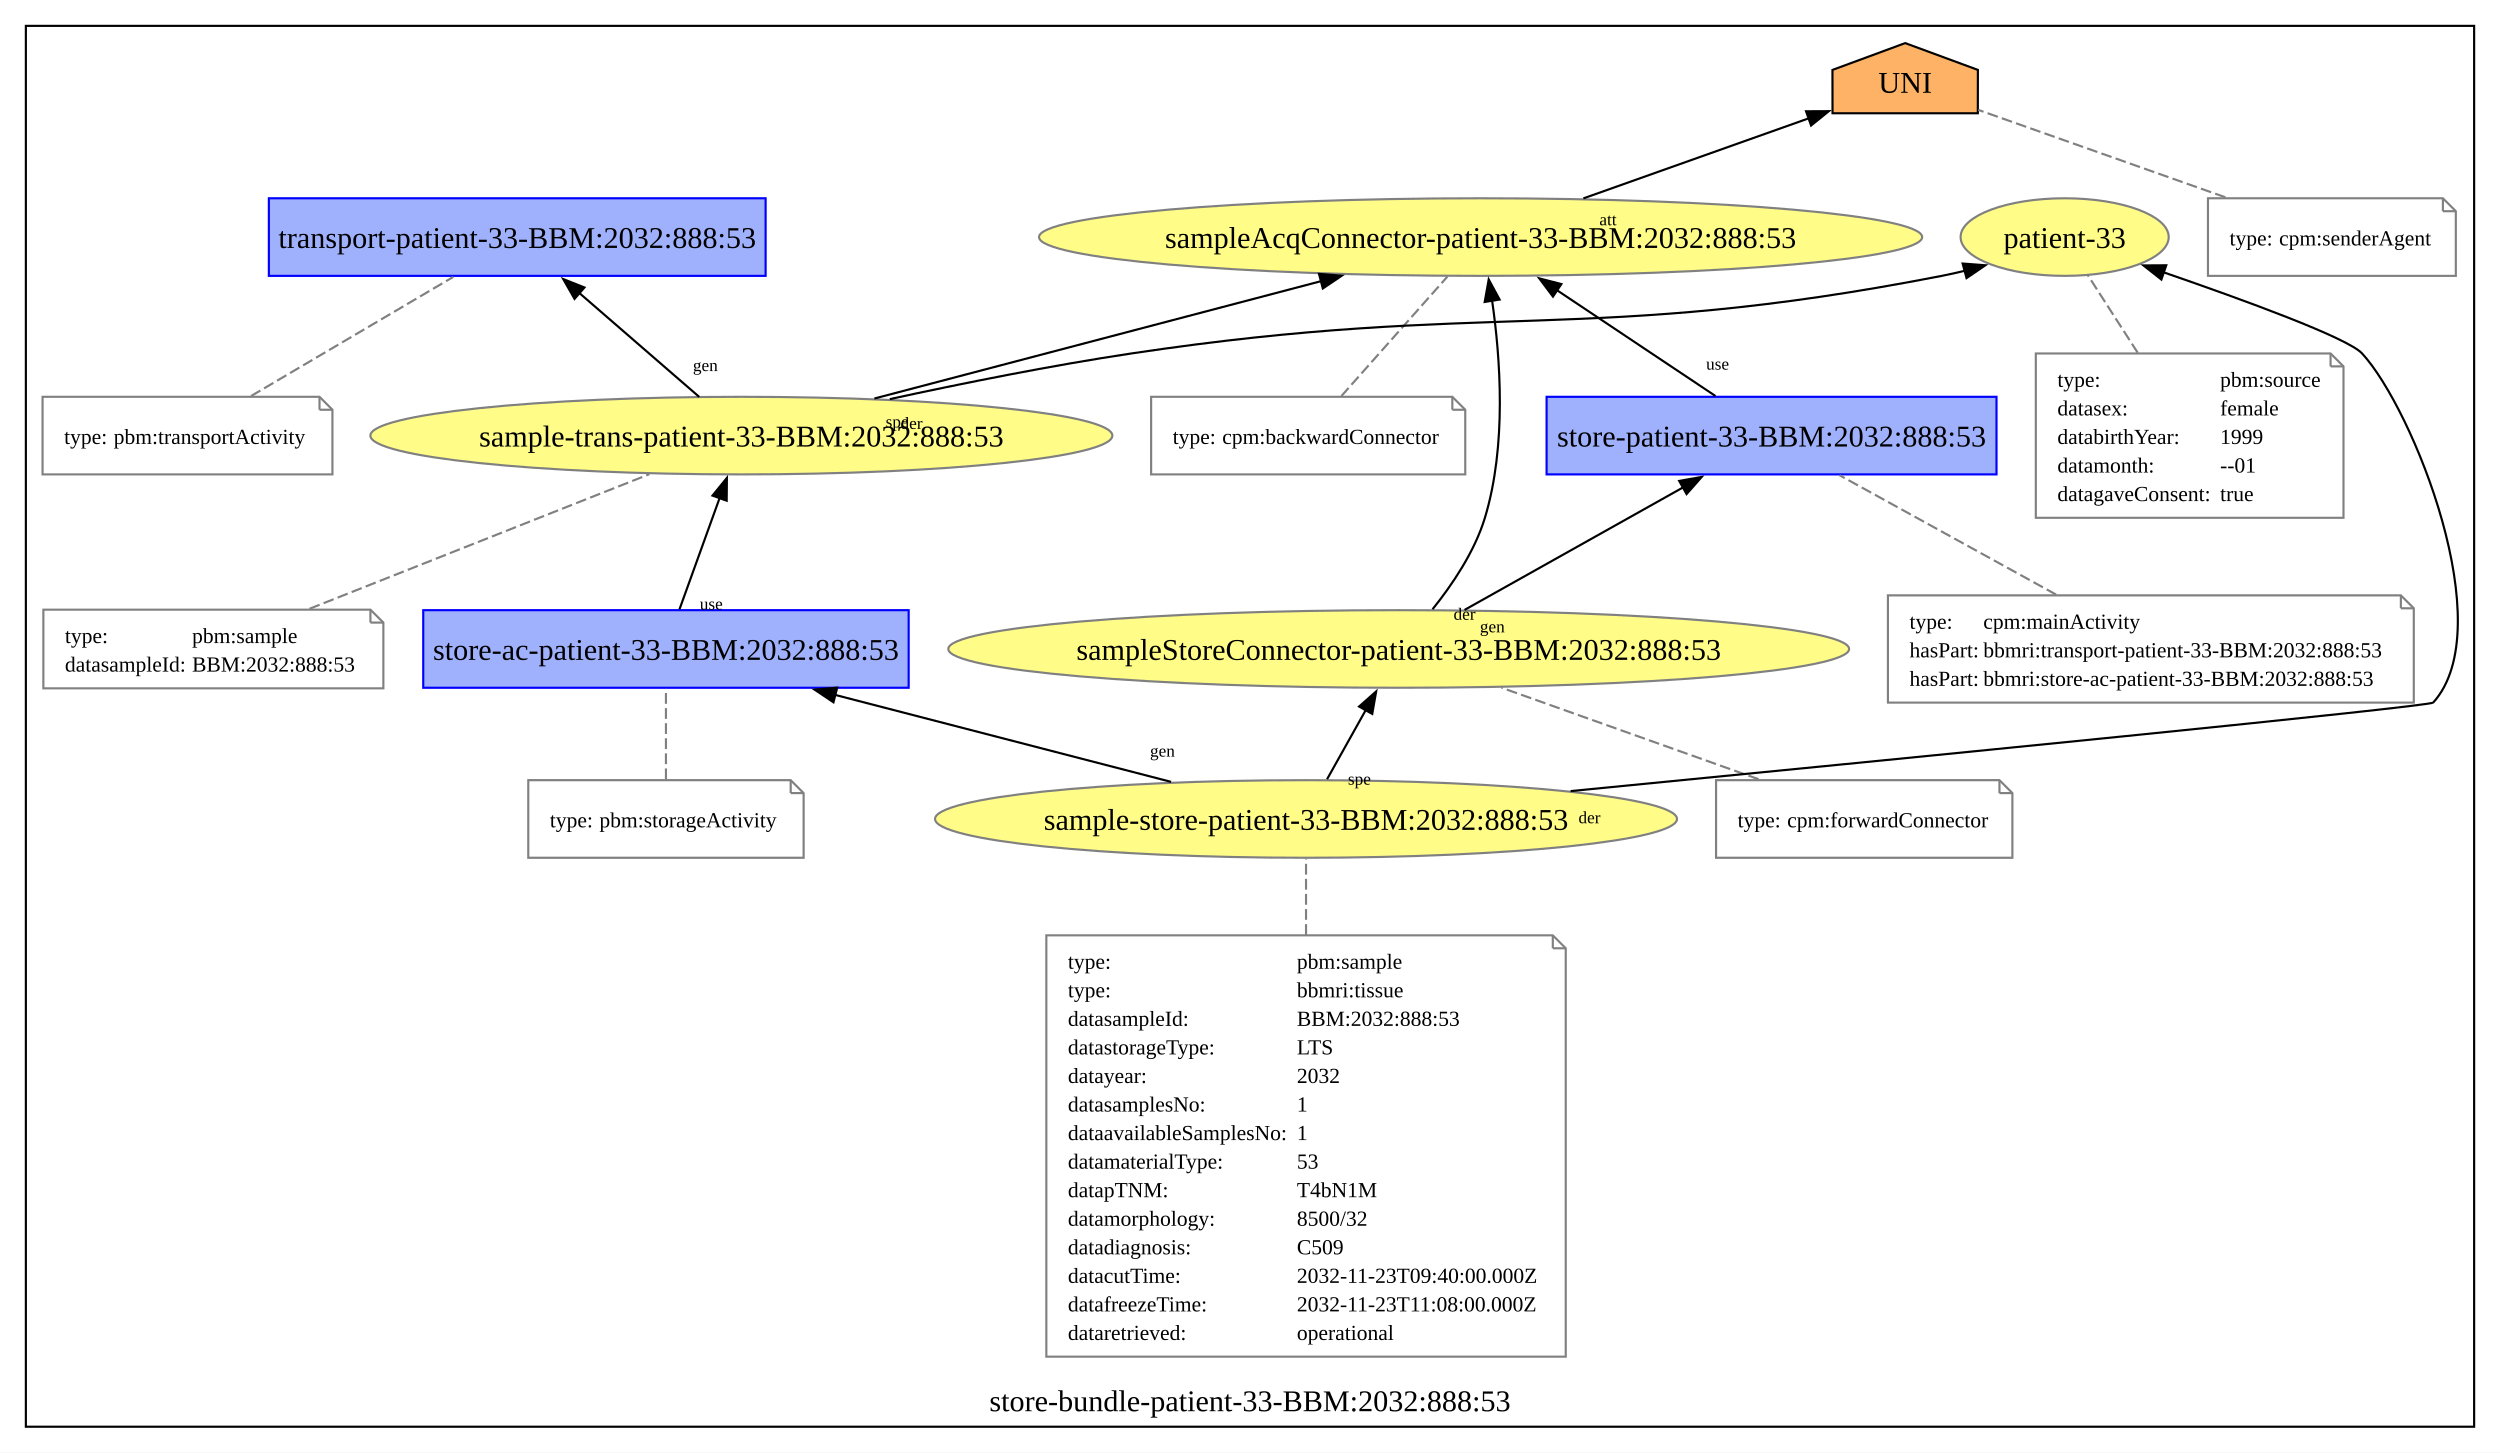
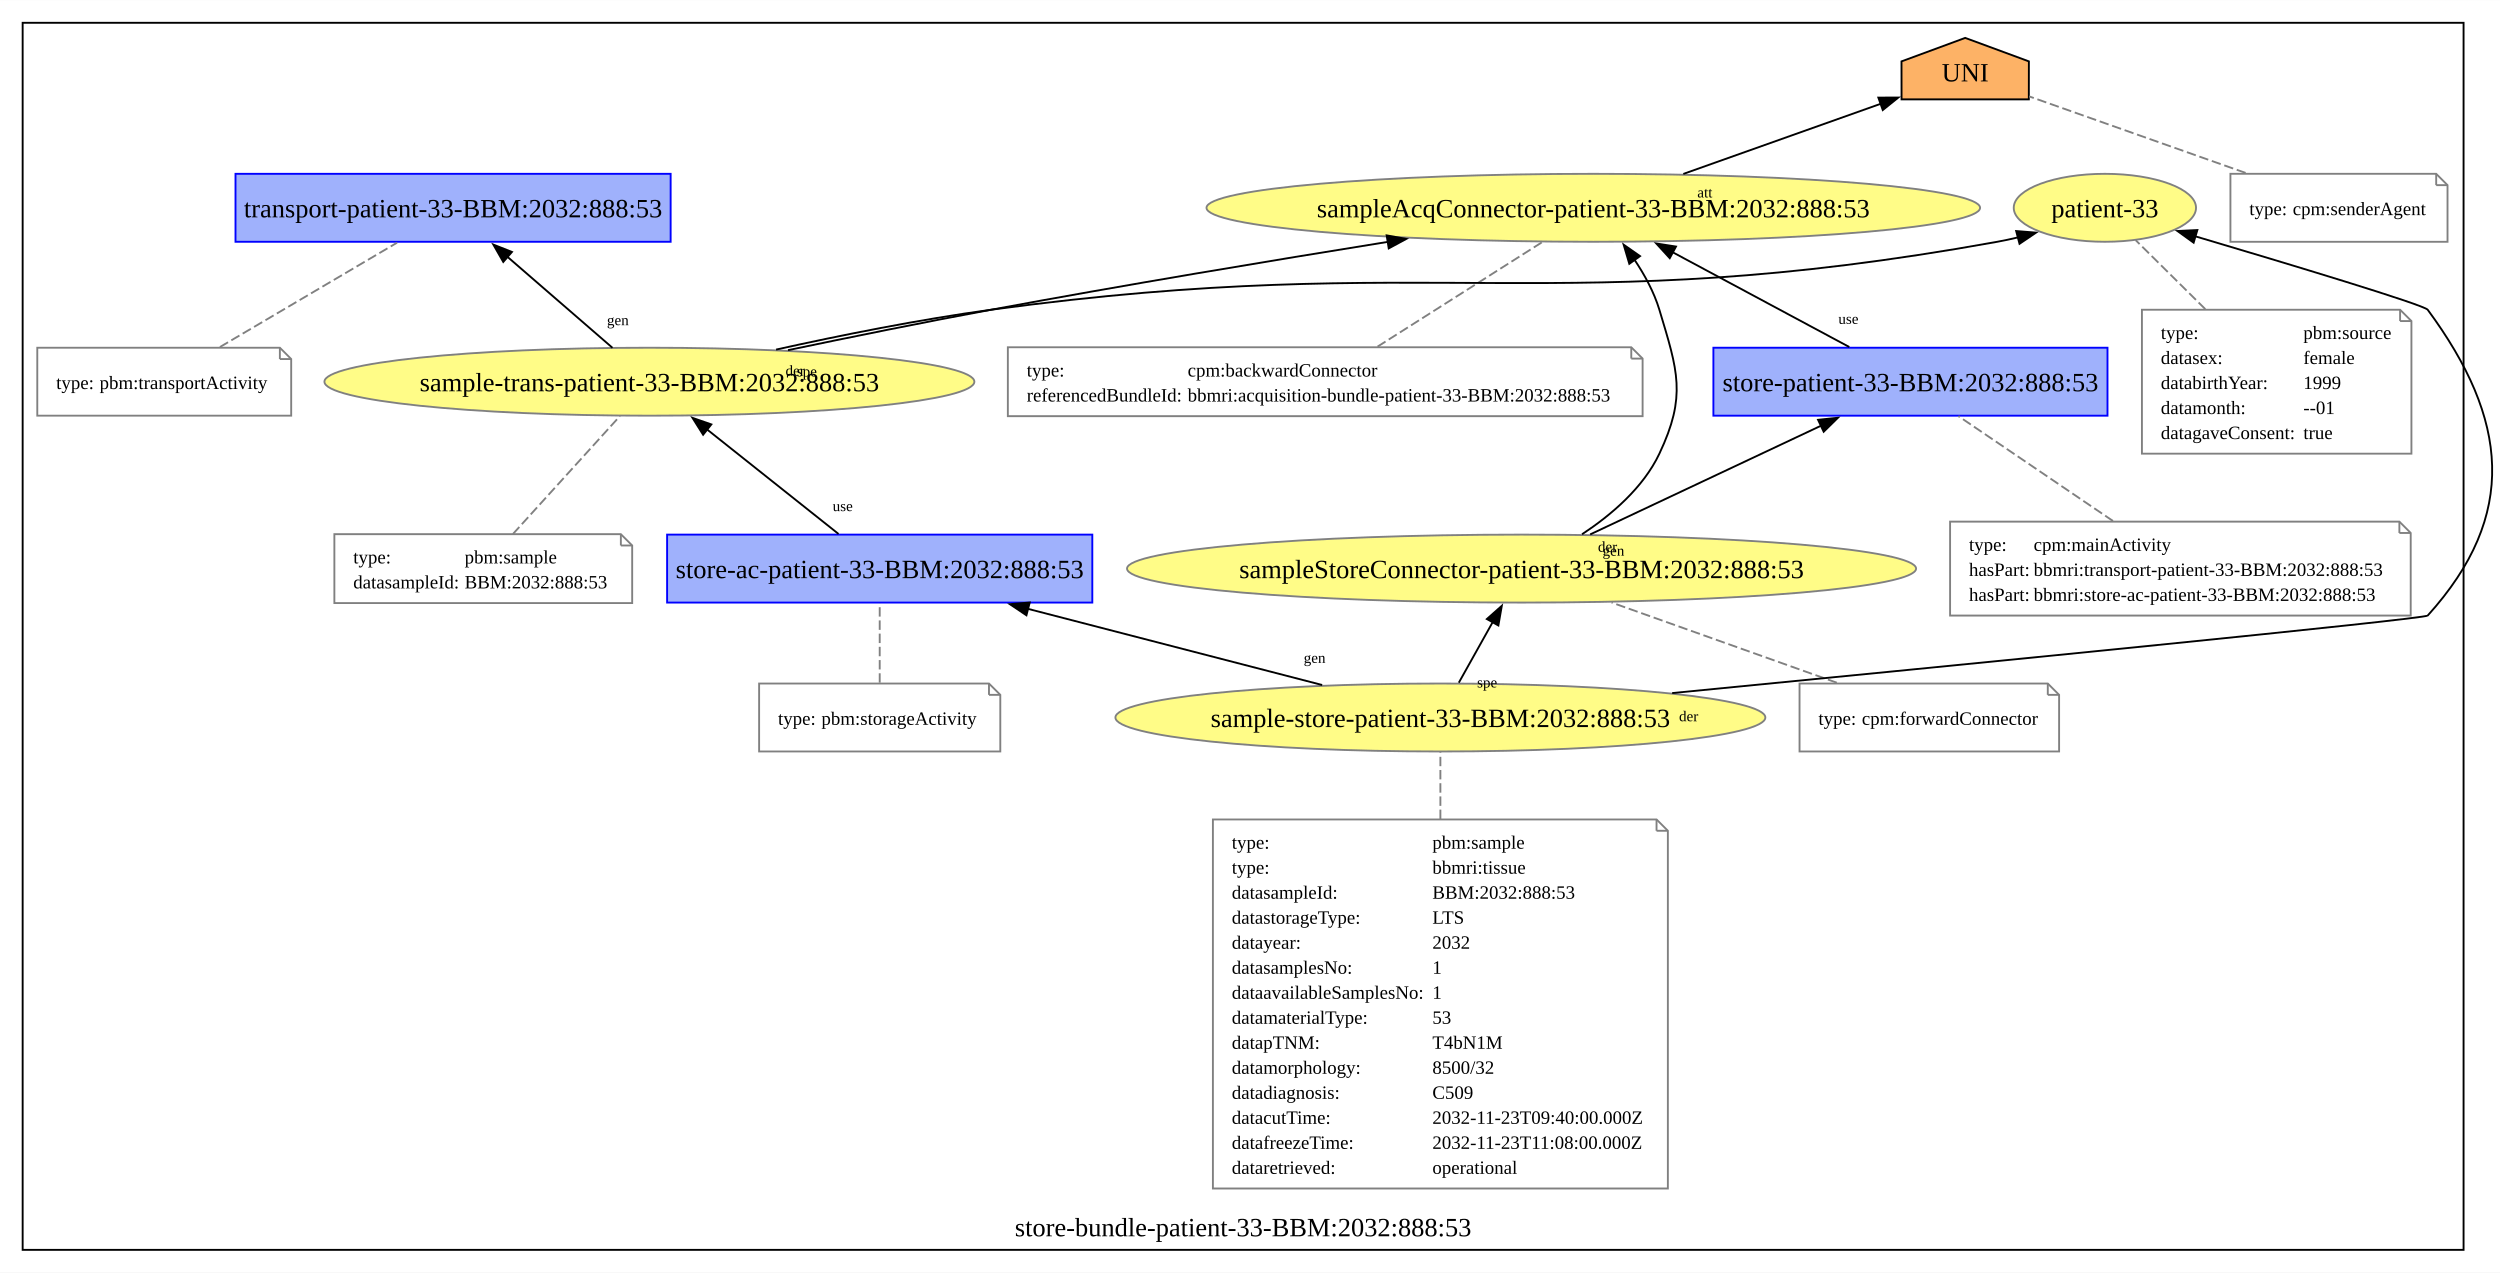
- <svg xmlns="http://www.w3.org/2000/svg" xmlns:xlink="http://www.w3.org/1999/xlink" width="1160pt" height="674pt" viewBox="0.00 0.00 1160.00 674.00">
+ <svg xmlns="http://www.w3.org/2000/svg" xmlns:xlink="http://www.w3.org/1999/xlink" width="1324pt" height="674pt" viewBox="0.00 0.00 1324.30 674.00">
  <g id="graph0" class="graph" transform="scale(1 1) rotate(0) translate(4 670)">
-     <polygon fill="white" stroke="none" points="-4,4 -4,-670 1156,-670 1156,4 -4,4" />
+     <polygon fill="white" stroke="none" points="-4,4 -4,-670 1320.3,-670 1320.3,4 -4,4" />
    <g id="clust1" class="cluster">
      <g id="a_clust1">
        <a xlink:href="http://www.bbmri.cz/schemas/biobank/datastore-bundle-patient-33-BBM:2032:888:53" xlink:title="store-bundle-patient-33-BBM:2032:888:53">
-           <polygon fill="none" stroke="black" points="8,-8 8,-658 1144,-658 1144,-8 8,-8" />
-           <text text-anchor="middle" x="576" y="-15.2" font-family="Times New Roman,serif" font-size="14.00">store-bundle-patient-33-BBM:2032:888:53</text>
+           <polygon fill="none" stroke="black" points="8,-8 8,-658 1301,-658 1301,-8 8,-8" />
+           <text text-anchor="middle" x="654.5" y="-15.2" font-family="Times New Roman,serif" font-size="14.00">store-bundle-patient-33-BBM:2032:888:53</text>
        </a>
      </g>
    </g>
    <g id="node1" class="node">
      <g id="a_node1">
        <a xlink:href="http://www.bbmri.cz/schemas/biobank/datastore-patient-33-BBM:2032:888:53" xlink:title="store-patient-33-BBM:2032:888:53">
-           <polygon fill="#9fb1fc" stroke="#0000ff" points="922.38,-485.88 713.62,-485.88 713.62,-449.88 922.38,-449.88 922.38,-485.88" />
-           <text text-anchor="middle" x="818" y="-462.82" font-family="Times New Roman,serif" font-size="14.00">store-patient-33-BBM:2032:888:53</text>
+           <polygon fill="#9fb1fc" stroke="#0000ff" points="1112.38,-485.88 903.62,-485.88 903.62,-449.88 1112.38,-449.88 1112.38,-485.88" />
+           <text text-anchor="middle" x="1008" y="-462.82" font-family="Times New Roman,serif" font-size="14.00">store-patient-33-BBM:2032:888:53</text>
        </a>
      </g>
    </g>
    <g id="node7" class="node">
      <g id="a_node7">
        <a xlink:href="http://www.bbmri.cz/schemas/biobank/datasampleAcqConnector-patient-33-BBM:2032:888:53" xlink:title="sampleAcqConnector-patient-33-BBM:2032:888:53">
-           <ellipse fill="#fffc87" stroke="#808080" cx="683" cy="-560" rx="204.89" ry="18" />
-           <text text-anchor="middle" x="683" y="-554.95" font-family="Times New Roman,serif" font-size="14.00">sampleAcqConnector-patient-33-BBM:2032:888:53</text>
+           <ellipse fill="#fffc87" stroke="#808080" cx="840" cy="-560" rx="204.89" ry="18" />
+           <text text-anchor="middle" x="840" y="-554.95" font-family="Times New Roman,serif" font-size="14.00">
+         sampleAcqConnector-patient-33-BBM:2032:888:53
+     </text>
        </a>
      </g>
    </g>
    <g id="edge10" class="edge">
-       <path fill="none" stroke="black" d="M791.97,-486.25C771.05,-500.22 741.46,-519.97 718.39,-535.37" />
-       <polygon fill="black" stroke="black" points="716.58,-532.37 710.21,-540.84 720.47,-538.19 716.58,-532.37" />
-       <text text-anchor="middle" x="792.95" y="-498.5" font-family="Times New Roman,serif" font-size="8.00">use</text>
+       <path fill="none" stroke="black" d="M975.61,-486.25C948.91,-500.57 910.86,-520.99 881.86,-536.55" />
+       <polygon fill="black" stroke="black" points="880.5,-533.3 873.34,-541.11 883.81,-539.47 880.5,-533.3" />
+       <text text-anchor="middle" x="975.14" y="-498.52" font-family="Times New Roman,serif" font-size="8.00">use</text>
    </g>
    <g id="node2" class="node">
-       <polygon fill="none" stroke="gray" points="1110,-393.75 872,-393.75 872,-344 1116,-344 1116,-387.75 1110,-393.75" />
-       <polyline fill="none" stroke="gray" points="1110,-393.75 1110,-387.75" />
-       <polyline fill="none" stroke="gray" points="1116,-387.75 1110,-387.75" />
-       <text text-anchor="start" x="882" y="-378.25" font-family="Times New Roman,serif" font-size="10.00">type:</text>
-       <text text-anchor="start" x="916.25" y="-378.25" font-family="Times New Roman,serif" font-size="10.00">cpm:mainActivity</text>
-       <text text-anchor="start" x="882" y="-365" font-family="Times New Roman,serif" font-size="10.00">hasPart:</text>
-       <text text-anchor="start" x="916.25" y="-365" font-family="Times New Roman,serif" font-size="10.00">bbmri:transport-patient-33-BBM:2032:888:53</text>
-       <text text-anchor="start" x="882" y="-351.75" font-family="Times New Roman,serif" font-size="10.00">hasPart:</text>
-       <text text-anchor="start" x="916.25" y="-351.75" font-family="Times New Roman,serif" font-size="10.00">bbmri:store-ac-patient-33-BBM:2032:888:53</text>
+       <polygon fill="none" stroke="gray" points="1267,-393.75 1029,-393.75 1029,-344 1273,-344 1273,-387.75 1267,-393.75" />
+       <polyline fill="none" stroke="gray" points="1267,-393.75 1267,-387.75" />
+       <polyline fill="none" stroke="gray" points="1273,-387.75 1267,-387.75" />
+       <text text-anchor="start" x="1039" y="-378.25" font-family="Times New Roman,serif" font-size="10.00">type:</text>
+       <text text-anchor="start" x="1073.25" y="-378.25" font-family="Times New Roman,serif" font-size="10.00">
+         cpm:mainActivity
+     </text>
+       <text text-anchor="start" x="1039" y="-365" font-family="Times New Roman,serif" font-size="10.00">hasPart:</text>
+       <text text-anchor="start" x="1073.25" y="-365" font-family="Times New Roman,serif" font-size="10.00">bbmri:transport-patient-33-BBM:2032:888:53</text>
+       <text text-anchor="start" x="1039" y="-351.75" font-family="Times New Roman,serif" font-size="10.00">hasPart:</text>
+       <text text-anchor="start" x="1073.25" y="-351.75" font-family="Times New Roman,serif" font-size="10.00">bbmri:store-ac-patient-33-BBM:2032:888:53</text>
    </g>
    <g id="edge1" class="edge">
-       <path fill="none" stroke="gray" stroke-dasharray="5,2" d="M950.04,-394.1C918.78,-411.33 877.54,-434.06 849.52,-449.5" />
+       <path fill="none" stroke="gray" stroke-dasharray="5,2" d="M1115.28,-394.1C1089.8,-411.39 1056.16,-434.21 1033.39,-449.65" />
    </g>
    <g id="node3" class="node">
      <g id="a_node3">
        <a xlink:href="http://www.bbmri.cz/schemas/biobank/datatransport-patient-33-BBM:2032:888:53" xlink:title="transport-patient-33-BBM:2032:888:53">
          <polygon fill="#9fb1fc" stroke="#0000ff" points="351.25,-578 120.75,-578 120.75,-542 351.25,-542 351.25,-578" />
          <text text-anchor="middle" x="236" y="-554.95" font-family="Times New Roman,serif" font-size="14.00">transport-patient-33-BBM:2032:888:53</text>
        </a>
      </g>
    </g>
    <g id="node4" class="node">
      <polygon fill="none" stroke="gray" points="144.25,-485.88 15.75,-485.88 15.75,-449.88 150.25,-449.88 150.25,-479.88 144.25,-485.88" />
      <polyline fill="none" stroke="gray" points="144.25,-485.88 144.25,-479.88" />
      <polyline fill="none" stroke="gray" points="150.25,-479.88 144.25,-479.88" />
      <text text-anchor="start" x="25.75" y="-464" font-family="Times New Roman,serif" font-size="10.00">type:</text>
      <text text-anchor="start" x="48.75" y="-464" font-family="Times New Roman,serif" font-size="10.00">pbm:transportActivity</text>
    </g>
    <g id="edge2" class="edge">
      <path fill="none" stroke="gray" stroke-dasharray="5,2" d="M112.5,-486.25C139.51,-502.16 179.27,-525.58 206.33,-541.52" />
    </g>
    <g id="node5" class="node">
      <g id="a_node5">
        <a xlink:href="http://www.bbmri.cz/schemas/biobank/datastore-ac-patient-33-BBM:2032:888:53" xlink:title="store-ac-patient-33-BBM:2032:888:53">
-           <polygon fill="#9fb1fc" stroke="#0000ff" points="417.62,-386.88 192.38,-386.88 192.38,-350.88 417.62,-350.88 417.62,-386.88" />
-           <text text-anchor="middle" x="305" y="-363.82" font-family="Times New Roman,serif" font-size="14.00">store-ac-patient-33-BBM:2032:888:53</text>
+           <polygon fill="#9fb1fc" stroke="#0000ff" points="574.62,-386.88 349.38,-386.88 349.38,-350.88 574.62,-350.88 574.62,-386.88" />
+           <text text-anchor="middle" x="462" y="-363.82" font-family="Times New Roman,serif" font-size="14.00">store-ac-patient-33-BBM:2032:888:53</text>
        </a>
      </g>
    </g>
    <g id="node11" class="node">
      <g id="a_node11">
        <a xlink:href="http://www.bbmri.cz/schemas/biobank/datasample-trans-patient-33-BBM:2032:888:53" xlink:title="sample-trans-patient-33-BBM:2032:888:53">
          <ellipse fill="#fffc87" stroke="#808080" cx="340" cy="-467.88" rx="172.14" ry="18" />
          <text text-anchor="middle" x="340" y="-462.82" font-family="Times New Roman,serif" font-size="14.00">sample-trans-patient-33-BBM:2032:888:53</text>
        </a>
      </g>
    </g>
    <g id="edge16" class="edge">
-       <path fill="none" stroke="black" d="M311.26,-387.22C316.43,-401.56 323.89,-422.21 329.9,-438.9" />
-       <polygon fill="black" stroke="black" points="326.6,-440.04 333.28,-448.26 333.18,-437.67 326.6,-440.04" />
-       <text text-anchor="middle" x="326.02" y="-387.14" font-family="Times New Roman,serif" font-size="8.00">use</text>
+       <path fill="none" stroke="black" d="M440.19,-387.22C420.76,-402.67 392.13,-425.43 370.44,-442.67" />
+       <polygon fill="black" stroke="black" points="368.46,-439.78 362.81,-448.74 372.81,-445.26 368.46,-439.78" />
+       <text text-anchor="middle" x="442.4" y="-399.33" font-family="Times New Roman,serif" font-size="8.00">use</text>
    </g>
    <g id="node6" class="node">
-       <polygon fill="none" stroke="gray" points="362.88,-308 241.12,-308 241.12,-272 368.88,-272 368.88,-302 362.88,-308" />
-       <polyline fill="none" stroke="gray" points="362.88,-308 362.88,-302" />
-       <polyline fill="none" stroke="gray" points="368.88,-302 362.88,-302" />
-       <text text-anchor="start" x="251.12" y="-286.12" font-family="Times New Roman,serif" font-size="10.00">type:</text>
-       <text text-anchor="start" x="274.12" y="-286.12" font-family="Times New Roman,serif" font-size="10.00">pbm:storageActivity</text>
+       <polygon fill="none" stroke="gray" points="519.88,-308 398.12,-308 398.12,-272 525.88,-272 525.88,-302 519.88,-308" />
+       <polyline fill="none" stroke="gray" points="519.88,-308 519.88,-302" />
+       <polyline fill="none" stroke="gray" points="525.88,-302 519.88,-302" />
+       <text text-anchor="start" x="408.12" y="-286.12" font-family="Times New Roman,serif" font-size="10.00">type:</text>
+       <text text-anchor="start" x="431.12" y="-286.12" font-family="Times New Roman,serif" font-size="10.00">
+         pbm:storageActivity
+     </text>
    </g>
    <g id="edge3" class="edge">
-       <path fill="none" stroke="gray" stroke-dasharray="5,2" d="M305,-308.44C305,-321.03 305,-337.93 305,-350.5" />
+       <path fill="none" stroke="gray" stroke-dasharray="5,2" d="M462,-308.44C462,-321.03 462,-337.93 462,-350.5" />
    </g>
    <g id="node17" class="node">
      <g id="a_node17">
        <a xlink:href="http://www.bbmri.cz/schemas/biobank/dataUNI" xlink:title="UNI">
-           <polygon fill="#fdb266" stroke="black" points="913.74,-637.56 880,-650 846.26,-637.56 846.29,-617.44 913.71,-617.44 913.74,-637.56" />
-           <text text-anchor="middle" x="880" y="-626.95" font-family="Times New Roman,serif" font-size="14.00">UNI</text>
+           <polygon fill="#fdb266" stroke="black" points="1070.74,-637.56 1037,-650 1003.26,-637.56 1003.29,-617.44 1070.71,-617.44 1070.74,-637.56" />
+           <text text-anchor="middle" x="1037" y="-626.95" font-family="Times New Roman,serif" font-size="14.00">UNI</text>
        </a>
      </g>
    </g>
    <g id="edge12" class="edge">
-       <path fill="none" stroke="black" d="M730.69,-577.95C762.57,-589.27 804.23,-604.08 835.45,-615.17" />
-       <polygon fill="black" stroke="black" points="834,-618.37 844.59,-618.42 836.34,-611.77 834,-618.37" />
-       <text text-anchor="middle" x="742.1" y="-565.49" font-family="Times New Roman,serif" font-size="8.00">att</text>
+       <path fill="none" stroke="black" d="M887.69,-577.95C919.57,-589.27 961.23,-604.08 992.45,-615.17" />
+       <polygon fill="black" stroke="black" points="991,-618.37 1001.59,-618.42 993.34,-611.77 991,-618.37" />
+       <text text-anchor="middle" x="899.1" y="-565.49" font-family="Times New Roman,serif" font-size="8.00">att</text>
    </g>
    <g id="node8" class="node">
-       <polygon fill="none" stroke="gray" points="669.88,-485.88 530.12,-485.88 530.12,-449.88 675.88,-449.88 675.88,-479.88 669.88,-485.88" />
-       <polyline fill="none" stroke="gray" points="669.88,-485.88 669.88,-479.88" />
-       <polyline fill="none" stroke="gray" points="675.88,-479.88 669.88,-479.88" />
-       <text text-anchor="start" x="540.12" y="-464" font-family="Times New Roman,serif" font-size="10.00">type:</text>
-       <text text-anchor="start" x="563.12" y="-464" font-family="Times New Roman,serif" font-size="10.00">cpm:backwardConnector</text>
+       <polygon fill="none" stroke="gray" points="860.12,-486.12 529.88,-486.12 529.88,-449.62 866.12,-449.62 866.12,-480.12 860.12,-486.12" />
+       <polyline fill="none" stroke="gray" points="860.12,-486.12 860.12,-480.12" />
+       <polyline fill="none" stroke="gray" points="866.12,-480.12 860.12,-480.12" />
+       <text text-anchor="start" x="539.88" y="-470.62" font-family="Times New Roman,serif" font-size="10.00">type:</text>
+       <text text-anchor="start" x="625.12" y="-470.62" font-family="Times New Roman,serif" font-size="10.00">
+         cpm:backwardConnector
+     </text>
+       <text text-anchor="start" x="539.88" y="-457.38" font-family="Times New Roman,serif" font-size="10.00">
+         referencedBundleId:
+     </text>
+       <text text-anchor="start" x="625.12" y="-457.38" font-family="Times New Roman,serif" font-size="10.00">
+         bbmri:acquisition-bundle-patient-33-BBM:2032:888:53
+     </text>
    </g>
    <g id="edge4" class="edge">
-       <path fill="none" stroke="gray" stroke-dasharray="5,2" d="M618.42,-486.25C632.59,-502.21 653.47,-525.73 667.62,-541.68" />
+       <path fill="none" stroke="gray" stroke-dasharray="5,2" d="M725.72,-486.47C750.9,-502.45 787.83,-525.89 812.84,-541.76" />
    </g>
    <g id="node9" class="node">
      <g id="a_node9">
        <a xlink:href="http://www.bbmri.cz/schemas/biobank/datasampleStoreConnector-patient-33-BBM:2032:888:53" xlink:title="sampleStoreConnector-patient-33-BBM:2032:888:53">
-           <ellipse fill="#fffc87" stroke="#808080" cx="645" cy="-368.88" rx="208.99" ry="18" />
-           <text text-anchor="middle" x="645" y="-363.82" font-family="Times New Roman,serif" font-size="14.00">sampleStoreConnector-patient-33-BBM:2032:888:53</text>
+           <ellipse fill="#fffc87" stroke="#808080" cx="802" cy="-368.88" rx="208.99" ry="18" />
+           <text text-anchor="middle" x="802" y="-363.82" font-family="Times New Roman,serif" font-size="14.00">
+         sampleStoreConnector-patient-33-BBM:2032:888:53
+     </text>
        </a>
      </g>
    </g>
    <g id="edge11" class="edge">
-       <path fill="none" stroke="black" d="M675.53,-386.99C703.8,-402.85 746.05,-426.54 777.21,-444" />
-       <polygon fill="black" stroke="black" points="775.15,-446.86 785.58,-448.7 778.57,-440.75 775.15,-446.86" />
-       <text text-anchor="middle" x="688.43" y="-376.61" font-family="Times New Roman,serif" font-size="8.00">gen</text>
+       <path fill="none" stroke="black" d="M838.35,-386.99C872.46,-403.05 923.64,-427.15 960.86,-444.68" />
+       <polygon fill="black" stroke="black" points="959.06,-447.7 969.6,-448.79 962.04,-441.37 959.06,-447.7" />
+       <text text-anchor="middle" x="850.67" y="-375.71" font-family="Times New Roman,serif" font-size="8.00">gen</text>
    </g>
    <g id="edge13" class="edge">
-       <path fill="none" stroke="black" d="M660.69,-387.29C669.73,-398.53 680.21,-413.96 685,-429.75 695.17,-463.27 692.19,-503.97 688.32,-530.63" />
-       <polygon fill="black" stroke="black" points="684.9,-529.89 686.76,-540.32 691.81,-531 684.9,-529.89" />
-       <text text-anchor="middle" x="675.54" y="-382.44" font-family="Times New Roman,serif" font-size="8.00">der</text>
+       <path fill="none" stroke="black" d="M834.03,-387.06C849.47,-397.23 866.45,-411.67 875,-429.75 889.49,-460.38 884.75,-473.54 875,-506 872.2,-515.31 867.18,-524.49 861.8,-532.53" />
+       <polygon fill="black" stroke="black" points="859.08,-530.32 856.07,-540.48 864.76,-534.41 859.08,-530.32" />
+       <text text-anchor="middle" x="847.55" y="-377.82" font-family="Times New Roman,serif" font-size="8.00">der</text>
    </g>
    <g id="node10" class="node">
-       <polygon fill="none" stroke="gray" points="923.75,-308 792.25,-308 792.25,-272 929.75,-272 929.75,-302 923.75,-308" />
-       <polyline fill="none" stroke="gray" points="923.75,-308 923.75,-302" />
-       <polyline fill="none" stroke="gray" points="929.75,-302 923.75,-302" />
-       <text text-anchor="start" x="802.25" y="-286.12" font-family="Times New Roman,serif" font-size="10.00">type:</text>
-       <text text-anchor="start" x="825.25" y="-286.12" font-family="Times New Roman,serif" font-size="10.00">cpm:forwardConnector</text>
+       <polygon fill="none" stroke="gray" points="1080.75,-308 949.25,-308 949.25,-272 1086.75,-272 1086.75,-302 1080.75,-308" />
+       <polyline fill="none" stroke="gray" points="1080.75,-308 1080.75,-302" />
+       <polyline fill="none" stroke="gray" points="1086.75,-302 1080.75,-302" />
+       <text text-anchor="start" x="959.25" y="-286.12" font-family="Times New Roman,serif" font-size="10.00">type:</text>
+       <text text-anchor="start" x="982.25" y="-286.12" font-family="Times New Roman,serif" font-size="10.00">
+         cpm:forwardConnector
+     </text>
    </g>
    <g id="edge5" class="edge">
-       <path fill="none" stroke="gray" stroke-dasharray="5,2" d="M811.99,-308.44C776.26,-321.16 728.12,-338.29 692.71,-350.9" />
+       <path fill="none" stroke="gray" stroke-dasharray="5,2" d="M968.99,-308.44C933.26,-321.16 885.12,-338.29 849.71,-350.9" />
    </g>
    <g id="edge15" class="edge">
      <path fill="none" stroke="black" d="M320.44,-485.83C304.66,-499.5 282.25,-518.92 264.48,-534.32" />
      <polygon fill="black" stroke="black" points="262.59,-531.32 257.33,-540.52 267.18,-536.61 262.59,-531.32" />
      <text text-anchor="middle" x="323.28" y="-497.83" font-family="Times New Roman,serif" font-size="8.00">gen</text>
    </g>
    <g id="edge14" class="edge">
-       <path fill="none" stroke="black" d="M401.72,-485.09C459.94,-500.39 547.29,-523.34 609.18,-539.6" />
-       <polygon fill="black" stroke="black" points="608.01,-542.92 618.57,-542.07 609.79,-536.15 608.01,-542.92" />
-       <text text-anchor="middle" x="412.27" y="-471.71" font-family="Times New Roman,serif" font-size="8.00">spe</text>
+       <path fill="none" stroke="black" d="M413.41,-484.59C446.27,-491.45 485.52,-499.42 521,-506 590.76,-518.95 669.39,-532.03 731.13,-541.95" />
+       <polygon fill="black" stroke="black" points="730.53,-545.4 740.96,-543.53 731.64,-538.49 730.53,-545.4" />
+       <text text-anchor="middle" x="423.4" y="-470.67" font-family="Times New Roman,serif" font-size="8.00">spe</text>
    </g>
    <g id="node15" class="node">
      <g id="a_node15">
        <a xlink:href="http://www.bbmri.cz/schemas/biobank/datapatient-33" xlink:title="patient-33">
-           <ellipse fill="#fffc87" stroke="#808080" cx="954" cy="-560" rx="48.28" ry="18" />
-           <text text-anchor="middle" x="954" y="-554.95" font-family="Times New Roman,serif" font-size="14.00">patient-33</text>
+           <ellipse fill="#fffc87" stroke="#808080" cx="1111" cy="-560" rx="48.28" ry="18" />
+           <text text-anchor="middle" x="1111" y="-554.95" font-family="Times New Roman,serif" font-size="14.00">
+         patient-33
+     </text>
        </a>
      </g>
    </g>
    <g id="edge19" class="edge">
-       <path fill="none" stroke="black" d="M408.88,-484.81C442.54,-492.13 483.73,-500.41 521,-506 687.02,-530.9 732.23,-509.86 897,-542 900.55,-542.69 904.19,-543.51 907.84,-544.41" />
-       <polygon fill="black" stroke="black" points="906.66,-547.72 917.23,-546.92 908.47,-540.96 906.66,-547.72" />
-       <text text-anchor="middle" x="418.95" y="-470.96" font-family="Times New Roman,serif" font-size="8.00">der</text>
+       <path fill="none" stroke="black" d="M407.1,-484.89C441.05,-492.41 483.02,-500.85 521,-506 756.27,-537.93 820.35,-499.81 1054,-542 1057.61,-542.65 1061.31,-543.45 1065.01,-544.34" />
+       <polygon fill="black" stroke="black" points="1064,-547.69 1074.56,-546.85 1065.78,-540.92 1064,-547.69" />
+       <text text-anchor="middle" x="417.21" y="-471.08" font-family="Times New Roman,serif" font-size="8.00">der</text>
    </g>
    <g id="node12" class="node">
-       <polygon fill="none" stroke="gray" points="167.88,-387.12 16.12,-387.12 16.12,-350.62 173.88,-350.62 173.88,-381.12 167.88,-387.12" />
-       <polyline fill="none" stroke="gray" points="167.88,-387.12 167.88,-381.12" />
-       <polyline fill="none" stroke="gray" points="173.88,-381.12 167.88,-381.12" />
-       <text text-anchor="start" x="26.12" y="-371.62" font-family="Times New Roman,serif" font-size="10.00">type:</text>
-       <text text-anchor="start" x="85.12" y="-371.62" font-family="Times New Roman,serif" font-size="10.00">pbm:sample</text>
-       <text text-anchor="start" x="26.12" y="-358.38" font-family="Times New Roman,serif" font-size="10.00">datasampleId:</text>
-       <text text-anchor="start" x="85.12" y="-358.38" font-family="Times New Roman,serif" font-size="10.00">BBM:2032:888:53</text>
+       <polygon fill="none" stroke="gray" points="324.88,-387.12 173.12,-387.12 173.12,-350.62 330.88,-350.62 330.88,-381.12 324.88,-387.12" />
+       <polyline fill="none" stroke="gray" points="324.88,-387.12 324.88,-381.12" />
+       <polyline fill="none" stroke="gray" points="330.88,-381.12 324.88,-381.12" />
+       <text text-anchor="start" x="183.12" y="-371.62" font-family="Times New Roman,serif" font-size="10.00">type:</text>
+       <text text-anchor="start" x="242.12" y="-371.62" font-family="Times New Roman,serif" font-size="10.00">pbm:sample
+     </text>
+       <text text-anchor="start" x="183.12" y="-358.38" font-family="Times New Roman,serif" font-size="10.00">
+         datasampleId:
+     </text>
+       <text text-anchor="start" x="242.12" y="-358.38" font-family="Times New Roman,serif" font-size="10.00">
+         BBM:2032:888:53
+     </text>
    </g>
    <g id="edge6" class="edge">
-       <path fill="none" stroke="gray" stroke-dasharray="5,2" d="M139.65,-387.55C184.51,-405.31 253.14,-432.49 297.3,-449.97" />
+       <path fill="none" stroke="gray" stroke-dasharray="5,2" d="M267.73,-387.22C283.75,-404.87 308.44,-432.08 324.4,-449.68" />
    </g>
    <g id="node13" class="node">
      <g id="a_node13">
        <a xlink:href="http://www.bbmri.cz/schemas/biobank/datasample-store-patient-33-BBM:2032:888:53" xlink:title="sample-store-patient-33-BBM:2032:888:53">
-           <ellipse fill="#fffc87" stroke="#808080" cx="602" cy="-290" rx="172.14" ry="18" />
-           <text text-anchor="middle" x="602" y="-284.95" font-family="Times New Roman,serif" font-size="14.00">sample-store-patient-33-BBM:2032:888:53</text>
+           <ellipse fill="#fffc87" stroke="#808080" cx="759" cy="-290" rx="172.14" ry="18" />
+           <text text-anchor="middle" x="759" y="-284.95" font-family="Times New Roman,serif" font-size="14.00">sample-store-patient-33-BBM:2032:888:53</text>
        </a>
      </g>
    </g>
    <g id="edge17" class="edge">
-       <path fill="none" stroke="black" d="M539.38,-307.21C493.98,-318.96 432.28,-334.93 383.58,-347.54" />
-       <polygon fill="black" stroke="black" points="382.72,-344.14 373.91,-350.04 384.47,-350.92 382.72,-344.14" />
-       <text text-anchor="middle" x="535.37" y="-318.94" font-family="Times New Roman,serif" font-size="8.00">gen</text>
+       <path fill="none" stroke="black" d="M696.38,-307.21C650.98,-318.96 589.28,-334.93 540.58,-347.54" />
+       <polygon fill="black" stroke="black" points="539.72,-344.14 530.91,-350.04 541.47,-350.92 539.72,-344.14" />
+       <text text-anchor="middle" x="692.37" y="-318.94" font-family="Times New Roman,serif" font-size="8.00">gen</text>
    </g>
    <g id="edge18" class="edge">
-       <path fill="none" stroke="black" d="M611.76,-308.44C617.09,-317.98 623.81,-330 629.82,-340.73" />
-       <polygon fill="black" stroke="black" points="626.61,-342.16 634.54,-349.18 632.72,-338.74 626.61,-342.16" />
-       <text text-anchor="middle" x="626.76" y="-305.92" font-family="Times New Roman,serif" font-size="8.00">spe</text>
+       <path fill="none" stroke="black" d="M768.76,-308.44C774.09,-317.98 780.81,-330 786.82,-340.73" />
+       <polygon fill="black" stroke="black" points="783.61,-342.16 791.54,-349.18 789.72,-338.74 783.61,-342.16" />
+       <text text-anchor="middle" x="783.76" y="-305.92" font-family="Times New Roman,serif" font-size="8.00">spe</text>
    </g>
    <g id="edge20" class="edge">
-       <path fill="none" stroke="black" d="M724.78,-302.94C878.85,-317.99 1123.32,-342.15 1125,-344 1156.42,-378.77 1115.66,-480.35 1092,-506 1085.35,-513.21 1037.41,-530.72 999.88,-543.65" />
-       <polygon fill="black" stroke="black" points="998.88,-540.29 990.55,-546.84 1001.15,-546.91 998.88,-540.29" />
-       <text text-anchor="middle" x="733.51" y="-288.02" font-family="Times New Roman,serif" font-size="8.00">der</text>
+       <path fill="none" stroke="black" d="M881.78,-302.94C1035.85,-317.99 1280.32,-342.15 1282,-344 1330.28,-397.42 1324.72,-448.04 1282,-506 1280.09,-508.6 1208.8,-530.1 1158.88,-544.9" />
+       <polygon fill="black" stroke="black" points="1158.01,-541.51 1149.41,-547.71 1159.99,-548.22 1158.01,-541.51" />
+       <text text-anchor="middle" x="890.51" y="-288.02" font-family="Times New Roman,serif" font-size="8.00">der</text>
    </g>
    <g id="node14" class="node">
-       <polygon fill="none" stroke="gray" points="716.5,-236 481.5,-236 481.5,-40.5 722.5,-40.5 722.5,-230 716.5,-236" />
-       <polyline fill="none" stroke="gray" points="716.5,-236 716.5,-230" />
-       <polyline fill="none" stroke="gray" points="722.5,-230 716.5,-230" />
-       <text text-anchor="start" x="491.5" y="-220.5" font-family="Times New Roman,serif" font-size="10.00">type:</text>
-       <text text-anchor="start" x="597.75" y="-220.5" font-family="Times New Roman,serif" font-size="10.00">pbm:sample</text>
-       <text text-anchor="start" x="491.5" y="-207.25" font-family="Times New Roman,serif" font-size="10.00">type:</text>
-       <text text-anchor="start" x="597.75" y="-207.25" font-family="Times New Roman,serif" font-size="10.00">bbmri:tissue</text>
-       <text text-anchor="start" x="491.5" y="-194" font-family="Times New Roman,serif" font-size="10.00">datasampleId:</text>
-       <text text-anchor="start" x="597.75" y="-194" font-family="Times New Roman,serif" font-size="10.00">BBM:2032:888:53</text>
-       <text text-anchor="start" x="491.5" y="-180.75" font-family="Times New Roman,serif" font-size="10.00">datastorageType:</text>
-       <text text-anchor="start" x="597.75" y="-180.75" font-family="Times New Roman,serif" font-size="10.00">LTS</text>
-       <text text-anchor="start" x="491.5" y="-167.5" font-family="Times New Roman,serif" font-size="10.00">datayear:</text>
-       <text text-anchor="start" x="597.75" y="-167.5" font-family="Times New Roman,serif" font-size="10.00">2032</text>
-       <text text-anchor="start" x="491.5" y="-154.25" font-family="Times New Roman,serif" font-size="10.00">datasamplesNo:</text>
-       <text text-anchor="start" x="597.75" y="-154.25" font-family="Times New Roman,serif" font-size="10.00">1</text>
-       <text text-anchor="start" x="491.5" y="-141" font-family="Times New Roman,serif" font-size="10.00">dataavailableSamplesNo:</text>
-       <text text-anchor="start" x="597.75" y="-141" font-family="Times New Roman,serif" font-size="10.00">1</text>
-       <text text-anchor="start" x="491.5" y="-127.75" font-family="Times New Roman,serif" font-size="10.00">datamaterialType:</text>
-       <text text-anchor="start" x="597.75" y="-127.75" font-family="Times New Roman,serif" font-size="10.00">53</text>
-       <text text-anchor="start" x="491.5" y="-114.5" font-family="Times New Roman,serif" font-size="10.00">datapTNM:</text>
-       <text text-anchor="start" x="597.75" y="-114.5" font-family="Times New Roman,serif" font-size="10.00">T4bN1M</text>
-       <text text-anchor="start" x="491.5" y="-101.25" font-family="Times New Roman,serif" font-size="10.00">datamorphology:</text>
-       <text text-anchor="start" x="597.75" y="-101.25" font-family="Times New Roman,serif" font-size="10.00">8500/32</text>
-       <text text-anchor="start" x="491.5" y="-88" font-family="Times New Roman,serif" font-size="10.00">datadiagnosis:</text>
-       <text text-anchor="start" x="597.75" y="-88" font-family="Times New Roman,serif" font-size="10.00">C509</text>
-       <text text-anchor="start" x="491.5" y="-74.75" font-family="Times New Roman,serif" font-size="10.00">datacutTime:</text>
-       <text text-anchor="start" x="597.75" y="-74.75" font-family="Times New Roman,serif" font-size="10.00">2032-11-23T09:40:00.000Z</text>
-       <text text-anchor="start" x="491.5" y="-61.5" font-family="Times New Roman,serif" font-size="10.00">datafreezeTime:</text>
-       <text text-anchor="start" x="597.75" y="-61.5" font-family="Times New Roman,serif" font-size="10.00">2032-11-23T11:08:00.000Z</text>
-       <text text-anchor="start" x="491.5" y="-48.25" font-family="Times New Roman,serif" font-size="10.00">dataretrieved:</text>
-       <text text-anchor="start" x="597.75" y="-48.25" font-family="Times New Roman,serif" font-size="10.00">operational</text>
+       <polygon fill="none" stroke="gray" points="873.5,-236 638.5,-236 638.5,-40.5 879.5,-40.5 879.5,-230 873.5,-236" />
+       <polyline fill="none" stroke="gray" points="873.5,-236 873.5,-230" />
+       <polyline fill="none" stroke="gray" points="879.5,-230 873.5,-230" />
+       <text text-anchor="start" x="648.5" y="-220.5" font-family="Times New Roman,serif" font-size="10.00">type:</text>
+       <text text-anchor="start" x="754.75" y="-220.5" font-family="Times New Roman,serif" font-size="10.00">pbm:sample
+     </text>
+       <text text-anchor="start" x="648.5" y="-207.25" font-family="Times New Roman,serif" font-size="10.00">type:</text>
+       <text text-anchor="start" x="754.75" y="-207.25" font-family="Times New Roman,serif" font-size="10.00">
+         bbmri:tissue
+     </text>
+       <text text-anchor="start" x="648.5" y="-194" font-family="Times New Roman,serif" font-size="10.00">datasampleId:
+     </text>
+       <text text-anchor="start" x="754.75" y="-194" font-family="Times New Roman,serif" font-size="10.00">
+         BBM:2032:888:53
+     </text>
+       <text text-anchor="start" x="648.5" y="-180.75" font-family="Times New Roman,serif" font-size="10.00">
+         datastorageType:
+     </text>
+       <text text-anchor="start" x="754.75" y="-180.75" font-family="Times New Roman,serif" font-size="10.00">LTS</text>
+       <text text-anchor="start" x="648.5" y="-167.5" font-family="Times New Roman,serif" font-size="10.00">datayear:
+     </text>
+       <text text-anchor="start" x="754.75" y="-167.5" font-family="Times New Roman,serif" font-size="10.00">2032</text>
+       <text text-anchor="start" x="648.5" y="-154.25" font-family="Times New Roman,serif" font-size="10.00">
+         datasamplesNo:
+     </text>
+       <text text-anchor="start" x="754.75" y="-154.25" font-family="Times New Roman,serif" font-size="10.00">1</text>
+       <text text-anchor="start" x="648.5" y="-141" font-family="Times New Roman,serif" font-size="10.00">
+         dataavailableSamplesNo:
+     </text>
+       <text text-anchor="start" x="754.75" y="-141" font-family="Times New Roman,serif" font-size="10.00">1</text>
+       <text text-anchor="start" x="648.5" y="-127.75" font-family="Times New Roman,serif" font-size="10.00">
+         datamaterialType:
+     </text>
+       <text text-anchor="start" x="754.75" y="-127.75" font-family="Times New Roman,serif" font-size="10.00">53</text>
+       <text text-anchor="start" x="648.5" y="-114.5" font-family="Times New Roman,serif" font-size="10.00">datapTNM:
+     </text>
+       <text text-anchor="start" x="754.75" y="-114.5" font-family="Times New Roman,serif" font-size="10.00">T4bN1M</text>
+       <text text-anchor="start" x="648.5" y="-101.25" font-family="Times New Roman,serif" font-size="10.00">
+         datamorphology:
+     </text>
+       <text text-anchor="start" x="754.75" y="-101.25" font-family="Times New Roman,serif" font-size="10.00">8500/32
+     </text>
+       <text text-anchor="start" x="648.5" y="-88" font-family="Times New Roman,serif" font-size="10.00">datadiagnosis:
+     </text>
+       <text text-anchor="start" x="754.75" y="-88" font-family="Times New Roman,serif" font-size="10.00">C509</text>
+       <text text-anchor="start" x="648.5" y="-74.75" font-family="Times New Roman,serif" font-size="10.00">datacutTime:
+     </text>
+       <text text-anchor="start" x="754.75" y="-74.75" font-family="Times New Roman,serif" font-size="10.00">2032-11-23T09:40:00.000Z</text>
+       <text text-anchor="start" x="648.5" y="-61.5" font-family="Times New Roman,serif" font-size="10.00">
+         datafreezeTime:
+     </text>
+       <text text-anchor="start" x="754.75" y="-61.5" font-family="Times New Roman,serif" font-size="10.00">2032-11-23T11:08:00.000Z</text>
+       <text text-anchor="start" x="648.5" y="-48.25" font-family="Times New Roman,serif" font-size="10.00">
+         dataretrieved:
+     </text>
+       <text text-anchor="start" x="754.75" y="-48.25" font-family="Times New Roman,serif" font-size="10.00">operational
+     </text>
    </g>
    <g id="edge7" class="edge">
-       <path fill="none" stroke="gray" stroke-dasharray="5,2" d="M602,-236.2C602,-249.7 602,-262.14 602,-271.56" />
+       <path fill="none" stroke="gray" stroke-dasharray="5,2" d="M759,-236.2C759,-249.7 759,-262.14 759,-271.56" />
    </g>
    <g id="node16" class="node">
-       <polygon fill="none" stroke="gray" points="1077.38,-506 940.62,-506 940.62,-429.75 1083.38,-429.75 1083.38,-500 1077.38,-506" />
-       <polyline fill="none" stroke="gray" points="1077.38,-506 1077.38,-500" />
-       <polyline fill="none" stroke="gray" points="1083.38,-500 1077.38,-500" />
-       <text text-anchor="start" x="950.62" y="-490.5" font-family="Times New Roman,serif" font-size="10.00">type:</text>
-       <text text-anchor="start" x="1026.12" y="-490.5" font-family="Times New Roman,serif" font-size="10.00">pbm:source</text>
-       <text text-anchor="start" x="950.62" y="-477.25" font-family="Times New Roman,serif" font-size="10.00">datasex:</text>
-       <text text-anchor="start" x="1026.12" y="-477.25" font-family="Times New Roman,serif" font-size="10.00">female</text>
-       <text text-anchor="start" x="950.62" y="-464" font-family="Times New Roman,serif" font-size="10.00">databirthYear:</text>
-       <text text-anchor="start" x="1026.12" y="-464" font-family="Times New Roman,serif" font-size="10.00">1999</text>
-       <text text-anchor="start" x="950.62" y="-450.75" font-family="Times New Roman,serif" font-size="10.00">datamonth:</text>
-       <text text-anchor="start" x="1026.12" y="-450.75" font-family="Times New Roman,serif" font-size="10.00">--01</text>
-       <text text-anchor="start" x="950.62" y="-437.5" font-family="Times New Roman,serif" font-size="10.00">datagaveConsent:</text>
-       <text text-anchor="start" x="1026.12" y="-437.5" font-family="Times New Roman,serif" font-size="10.00">true</text>
+       <polygon fill="none" stroke="gray" points="1267.38,-506 1130.62,-506 1130.62,-429.75 1273.38,-429.75 1273.38,-500 1267.38,-506" />
+       <polyline fill="none" stroke="gray" points="1267.38,-506 1267.38,-500" />
+       <polyline fill="none" stroke="gray" points="1273.38,-500 1267.38,-500" />
+       <text text-anchor="start" x="1140.62" y="-490.5" font-family="Times New Roman,serif" font-size="10.00">type:</text>
+       <text text-anchor="start" x="1216.12" y="-490.5" font-family="Times New Roman,serif" font-size="10.00">pbm:source
+     </text>
+       <text text-anchor="start" x="1140.62" y="-477.25" font-family="Times New Roman,serif" font-size="10.00">datasex:
+     </text>
+       <text text-anchor="start" x="1216.12" y="-477.25" font-family="Times New Roman,serif" font-size="10.00">female
+     </text>
+       <text text-anchor="start" x="1140.62" y="-464" font-family="Times New Roman,serif" font-size="10.00">
+         databirthYear:
+     </text>
+       <text text-anchor="start" x="1216.12" y="-464" font-family="Times New Roman,serif" font-size="10.00">1999</text>
+       <text text-anchor="start" x="1140.62" y="-450.75" font-family="Times New Roman,serif" font-size="10.00">datamonth:
+     </text>
+       <text text-anchor="start" x="1216.12" y="-450.75" font-family="Times New Roman,serif" font-size="10.00">
+         --01
+     </text>
+       <text text-anchor="start" x="1140.62" y="-437.5" font-family="Times New Roman,serif" font-size="10.00">
+         datagaveConsent:
+     </text>
+       <text text-anchor="start" x="1216.12" y="-437.5" font-family="Times New Roman,serif" font-size="10.00">true</text>
    </g>
    <g id="edge8" class="edge">
-       <path fill="none" stroke="gray" stroke-dasharray="5,2" d="M987.91,-506.31C979.81,-518.89 971.2,-532.28 964.68,-542.41" />
+       <path fill="none" stroke="gray" stroke-dasharray="5,2" d="M1164.2,-506.31C1151.31,-519.08 1137.57,-532.69 1127.28,-542.88" />
    </g>
    <g id="node18" class="node">
-       <polygon fill="none" stroke="gray" points="1129.5,-578 1020.5,-578 1020.5,-542 1135.5,-542 1135.5,-572 1129.5,-578" />
-       <polyline fill="none" stroke="gray" points="1129.5,-578 1129.5,-572" />
-       <polyline fill="none" stroke="gray" points="1135.5,-572 1129.5,-572" />
-       <text text-anchor="start" x="1030.5" y="-556.12" font-family="Times New Roman,serif" font-size="10.00">type:</text>
-       <text text-anchor="start" x="1053.5" y="-556.12" font-family="Times New Roman,serif" font-size="10.00">cpm:senderAgent</text>
+       <polygon fill="none" stroke="gray" points="1286.5,-578 1177.5,-578 1177.5,-542 1292.5,-542 1292.5,-572 1286.5,-578" />
+       <polyline fill="none" stroke="gray" points="1286.5,-578 1286.5,-572" />
+       <polyline fill="none" stroke="gray" points="1292.5,-572 1286.5,-572" />
+       <text text-anchor="start" x="1187.5" y="-556.12" font-family="Times New Roman,serif" font-size="10.00">type:</text>
+       <text text-anchor="start" x="1210.5" y="-556.12" font-family="Times New Roman,serif" font-size="10.00">
+         cpm:senderAgent
+     </text>
    </g>
    <g id="edge9" class="edge">
-       <path fill="none" stroke="gray" stroke-dasharray="5,2" d="M1028.55,-578.48C992.81,-591.12 945.47,-607.86 913.93,-619" />
+       <path fill="none" stroke="gray" stroke-dasharray="5,2" d="M1185.55,-578.48C1149.81,-591.12 1102.47,-607.86 1070.93,-619" />
    </g>
  </g>
</svg>
